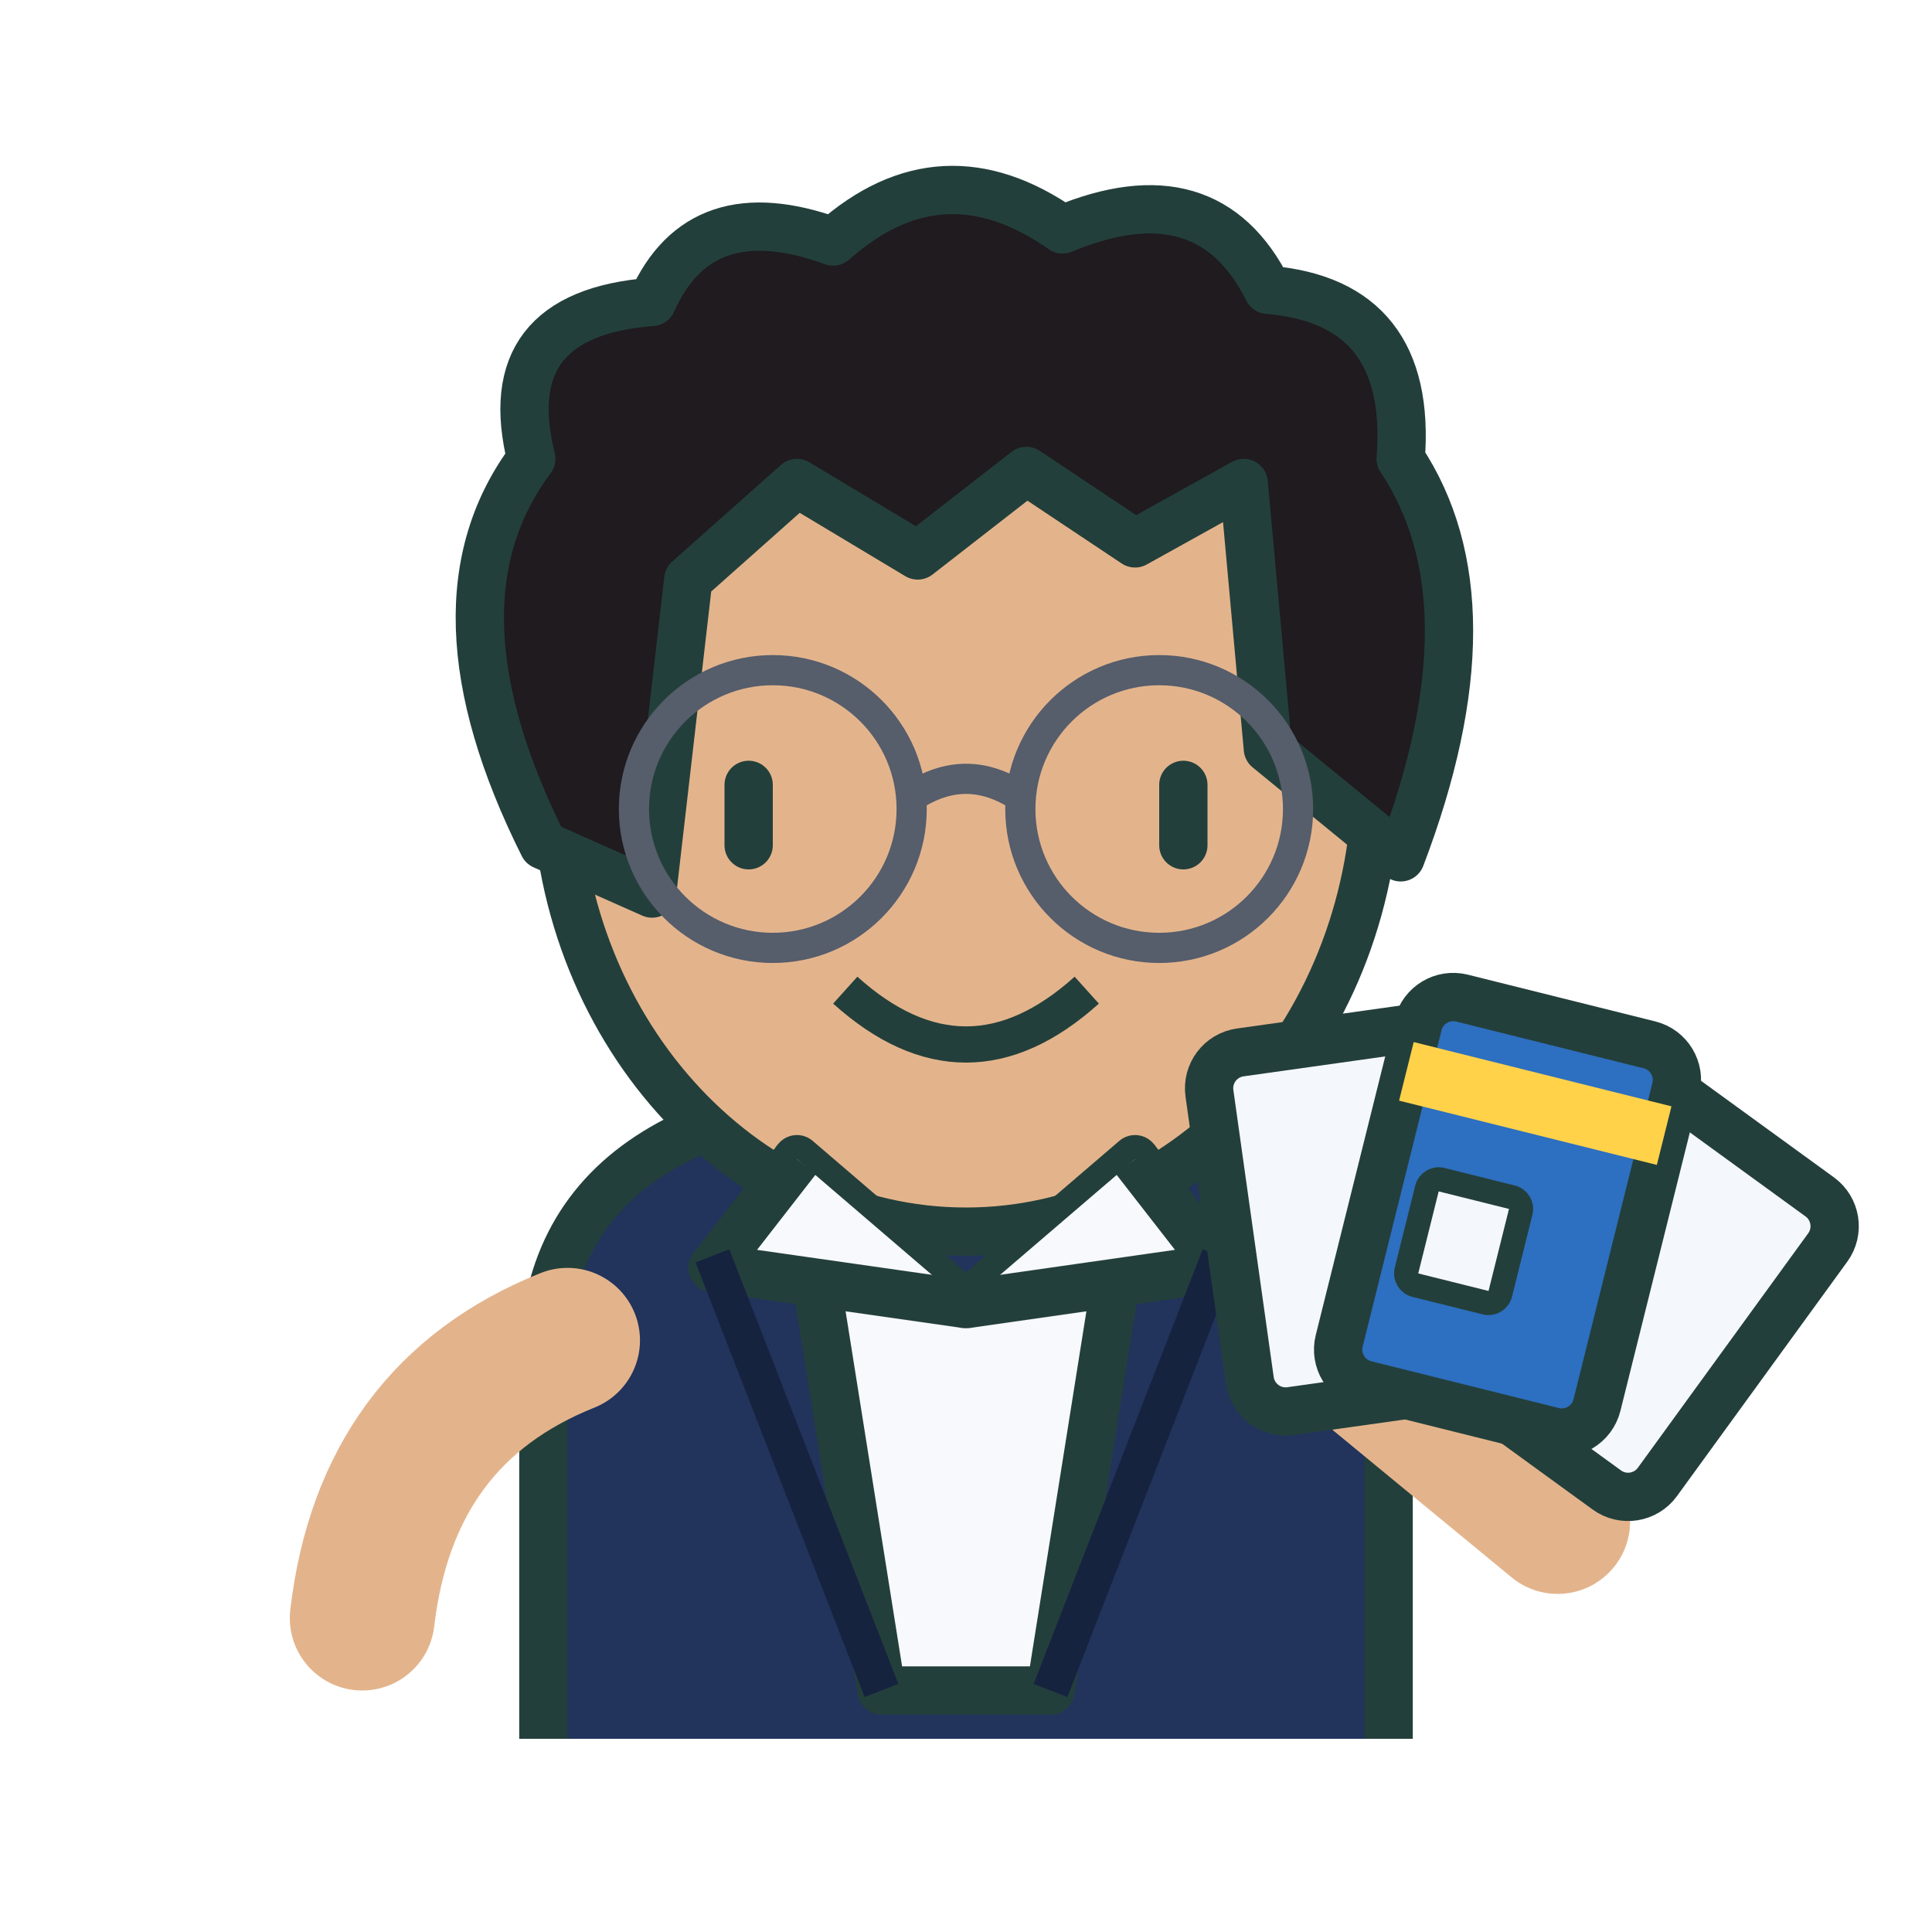
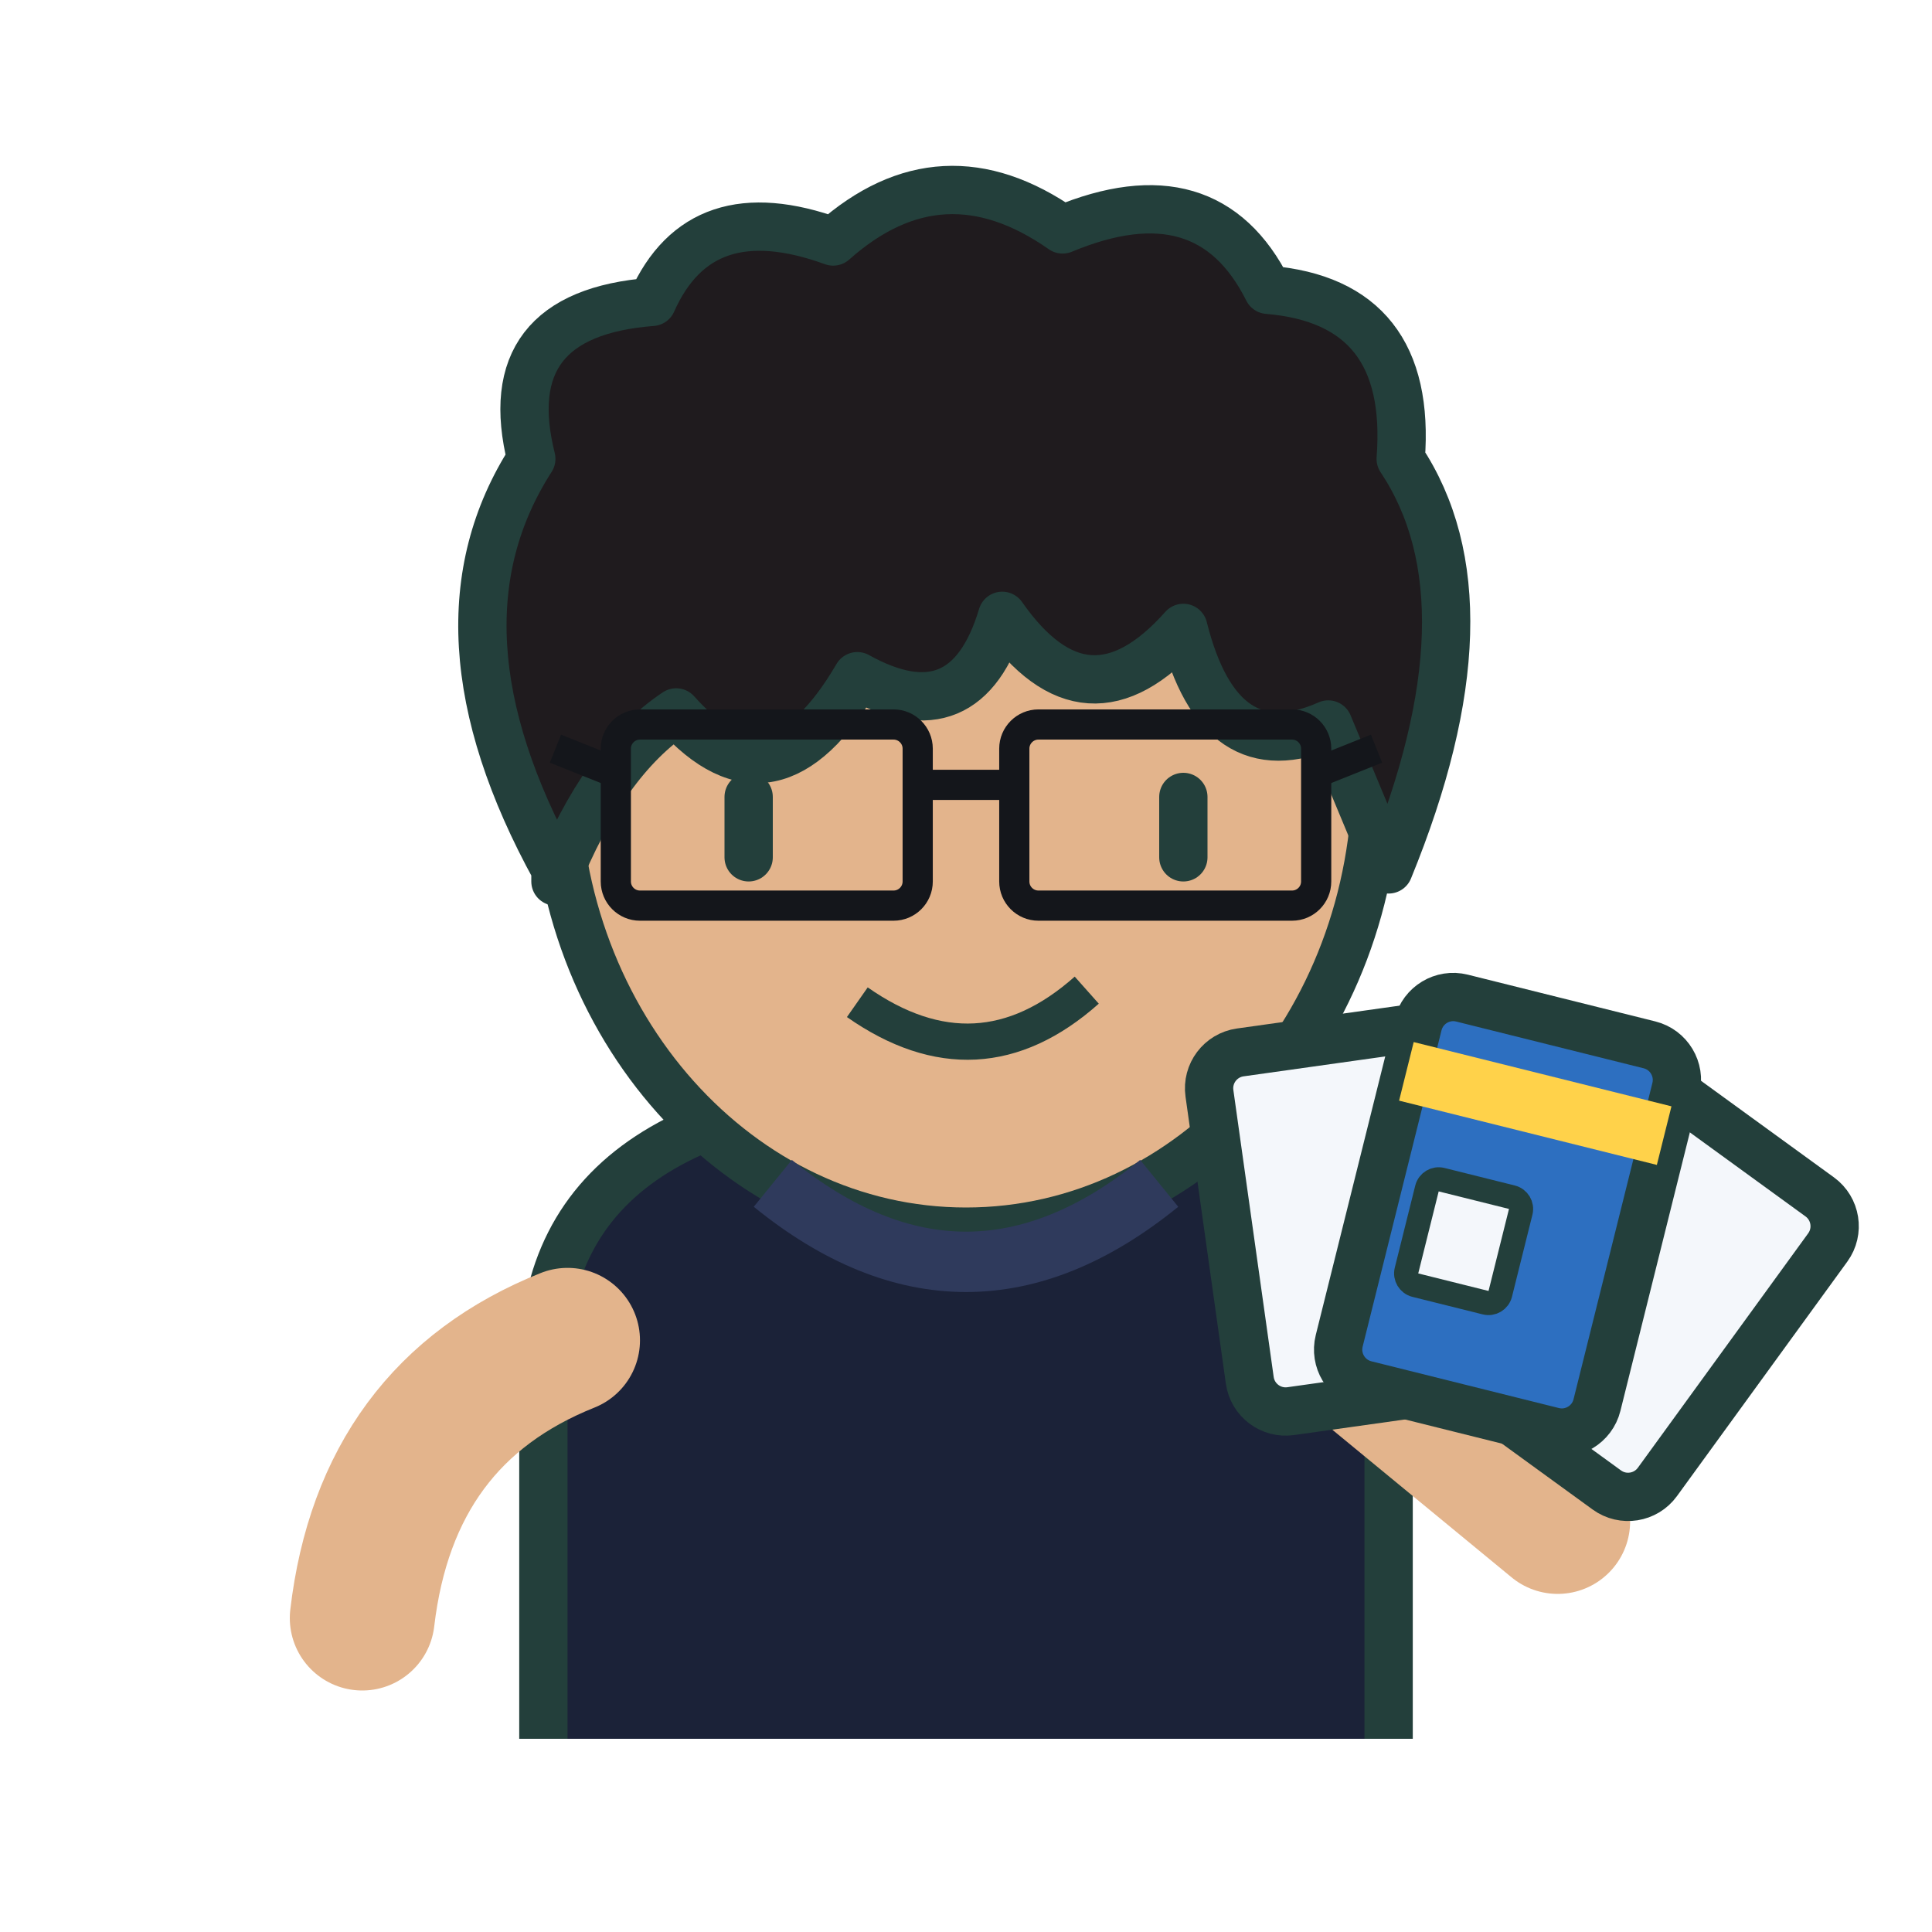
<svg xmlns="http://www.w3.org/2000/svg" width="160" height="160" viewBox="0 0 160 160">
  <g stroke="#233f3b" stroke-width="4" stroke-linejoin="round">
-     <path d="M45 144v-31q0-23 35-23t35 23v31" fill="#22335c" />
+     <path d="M45 144v-31q0-23 35-23t35 23v31" fill="#1b2238" />
    <path d="M47 111q-15 6-17 23m82-22 17 14" fill="none" stroke="#e3b48c" stroke-width="12" stroke-linecap="round" />
    <ellipse cx="80" cy="64" rx="34" ry="38" fill="#e3b48c" />
-     <path d="M45 70Q35 50 44 38q-3-12 10-13 4-9 15-5 9-8 19-1 12-5 17 5 12 1 11 14 8 12 0 33l-11-9-2-22-9 5-9-6-9 7-10-6-9 8-3 26Z" fill="#1f1b1e" />
-     <path d="M62 65v5m36-5v5" stroke-linecap="round" />
-     <path d="M70 82q10 9 20 0" fill="none" stroke-width="3" />
-     <g fill="none" stroke="#565d6b" stroke-width="2.5">
-       <circle cx="64" cy="67" r="11.5" />
-       <circle cx="96" cy="67" r="11.5" />
-       <path d="M75.500 66q4.500-3 9 0" />
+     <path d="M46 72Q35 52 44 38q-3-12 10-13 4-9 15-5 9-8 19-1 12-5 17 5 12 1 11 14 8 12-1 34l-5-12q-9 4-12-8-8 9-15-1-3 10-12 5-7 12-15 3-6 4-10 14Z" fill="#1f1b1e" />
+     <path d="M62 66v5m36-5v5" stroke-linecap="round" />
+     <path d="M71 83q10 7 19-1" fill="none" stroke-width="3" />
+     <g fill="none" stroke="#14161b" stroke-width="2.500">
+       <rect x="51" y="60" width="25" height="15" rx="2" />
+       <rect x="84" y="60" width="25" height="15" rx="2" />
+       <path d="M76 65h8M51 64l-5-2m63 2 5-2" />
    </g>
-     <path d="M66 96l14 12 14-12-7 44H73Z" fill="#f7f9fc" />
-     <path d="M66 96l-7 9 21 3m14-12 7 9-21 3" fill="#f7f9fc" />
-     <path d="M59 104l14 36m28-36-14 36" fill="none" stroke="#16233f" stroke-width="3" />
+     <path d="M64 98q16 13 32 0" fill="none" stroke="#2f3a5c" stroke-width="5" />
    <g transform="rotate(14 124 104)">
      <rect x="107" y="88" width="20" height="30" rx="3" fill="#f4f7fb" transform="rotate(-22 117 118)" />
      <rect x="121" y="88" width="20" height="30" rx="3" fill="#f4f7fb" transform="rotate(22 131 118)" />
      <rect x="113" y="84" width="22" height="33" rx="3" fill="#2d6fc0" />
      <path d="M113 91h22" stroke="#ffd24a" stroke-width="5" />
      <rect x="117" y="99" width="8" height="9" rx="1" fill="#f4f7fb" stroke-width="2" />
    </g>
  </g>
</svg>
